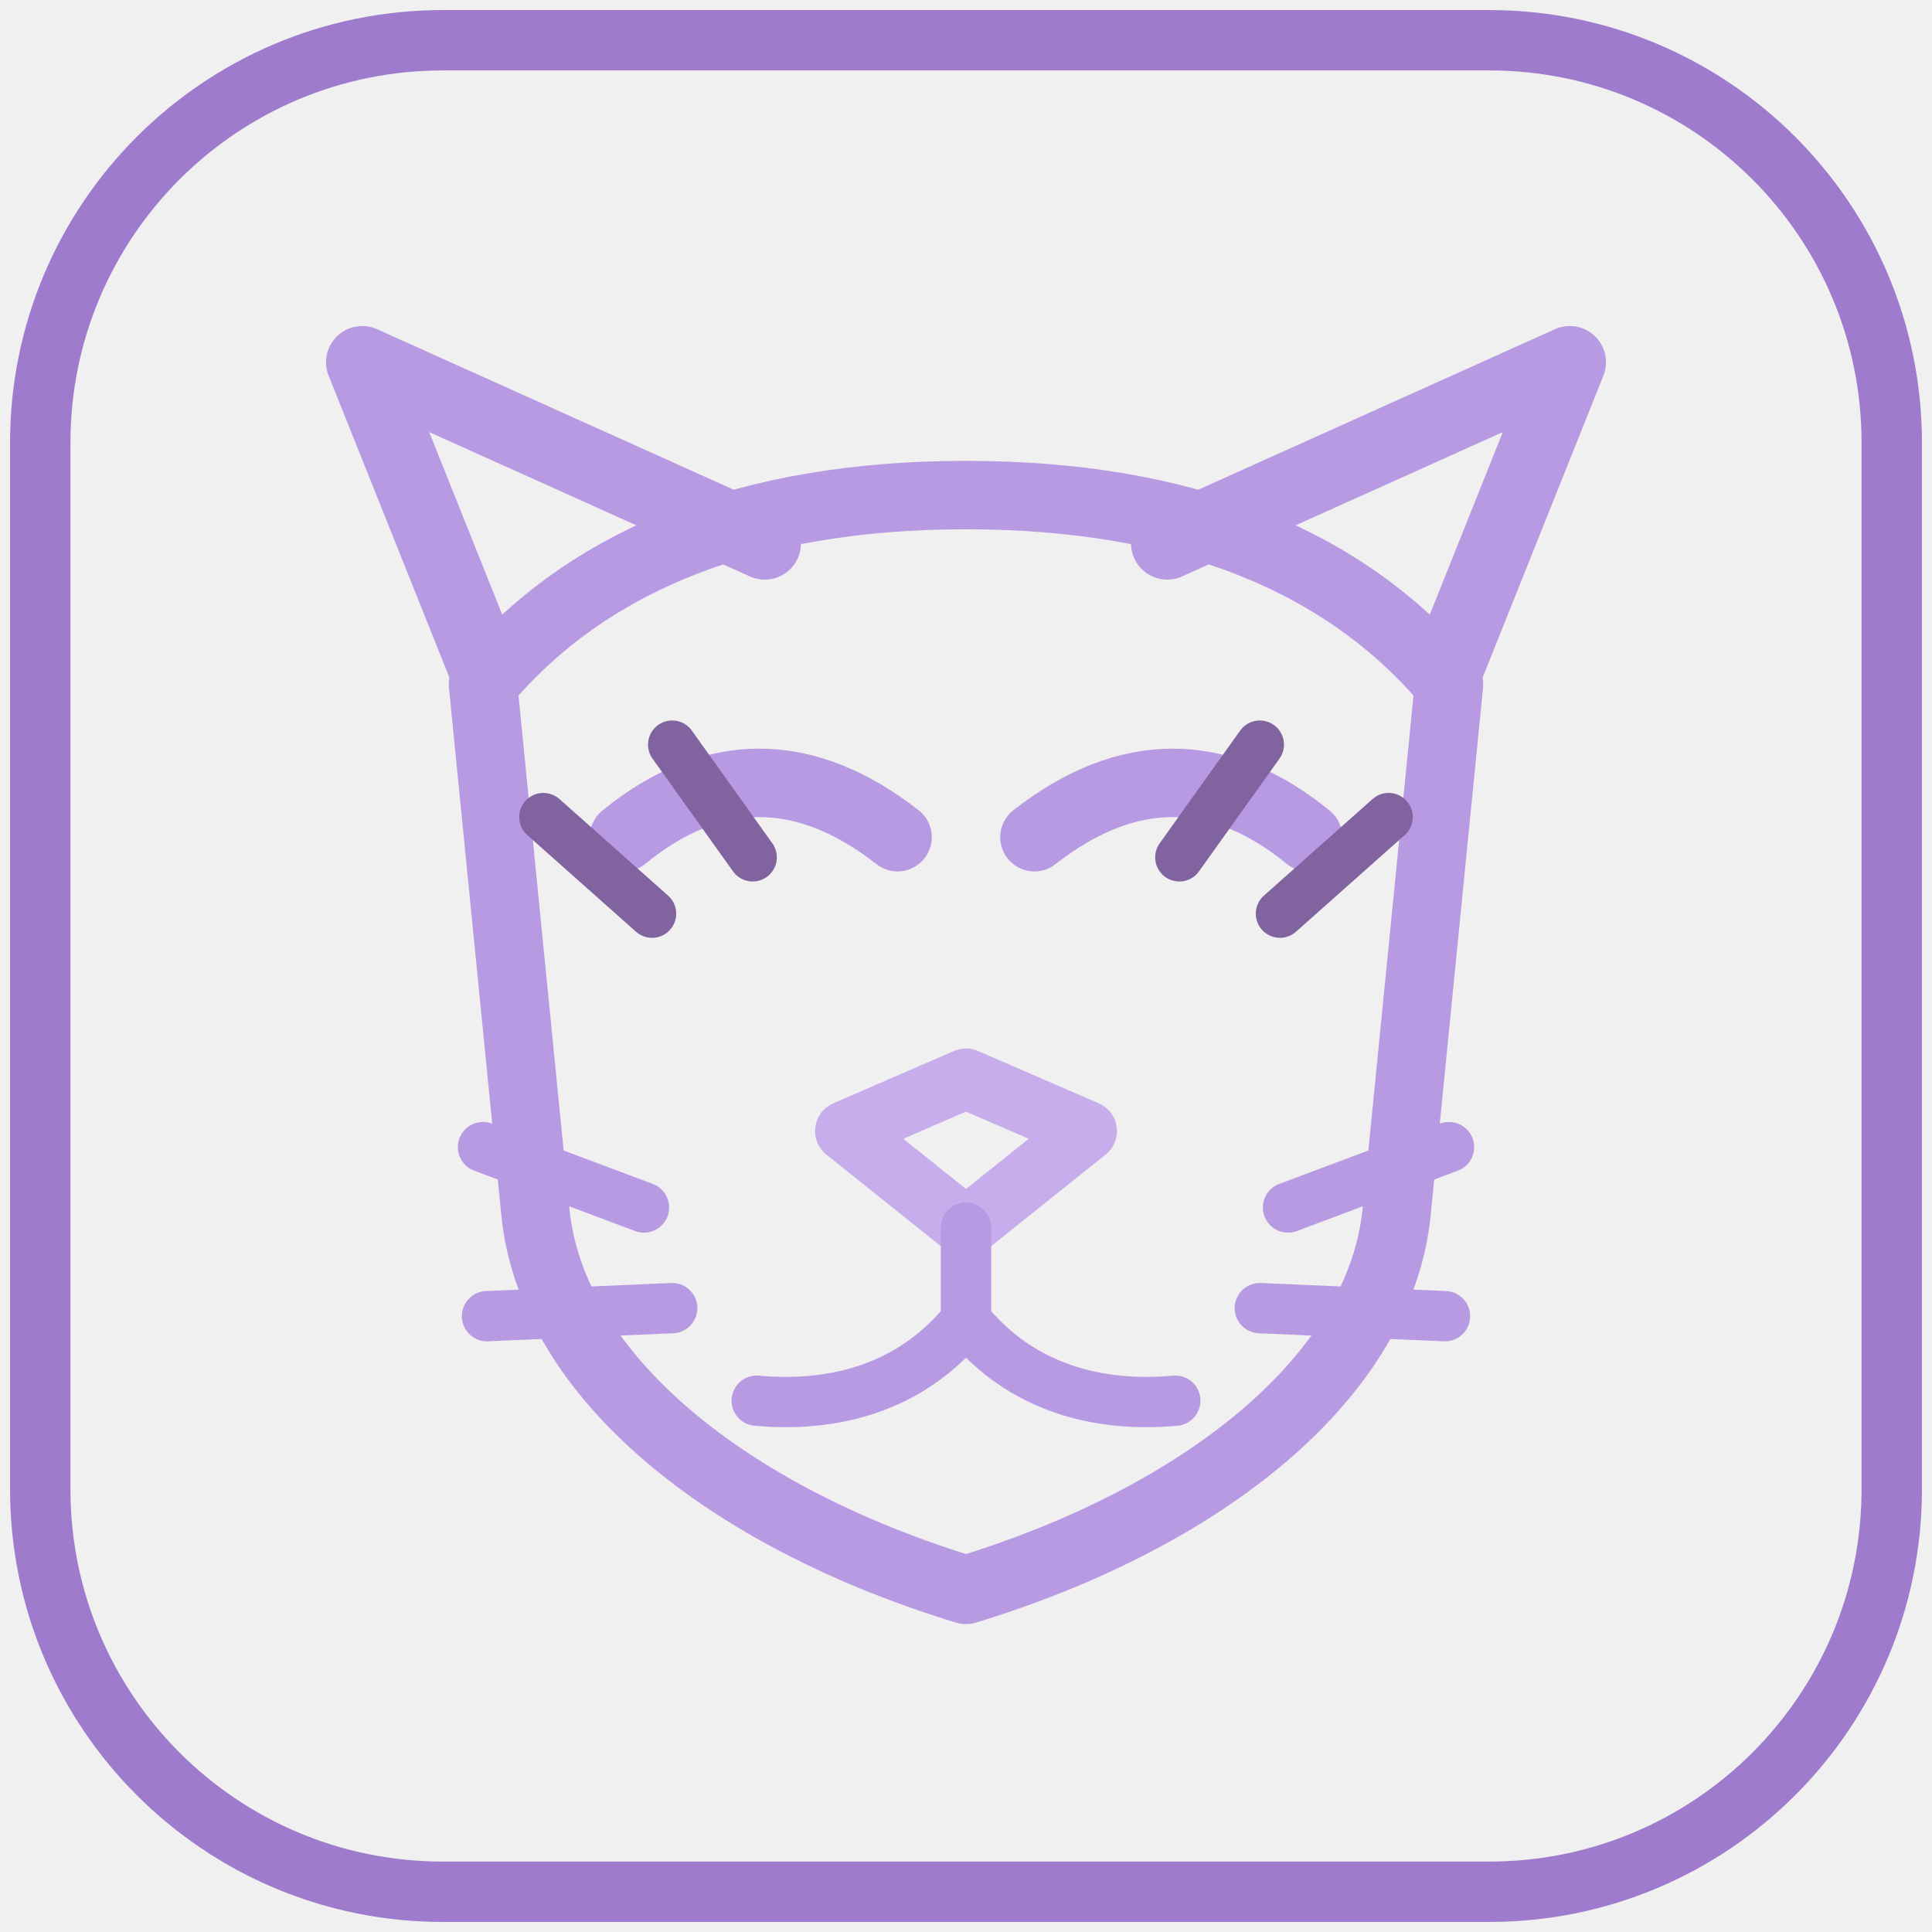
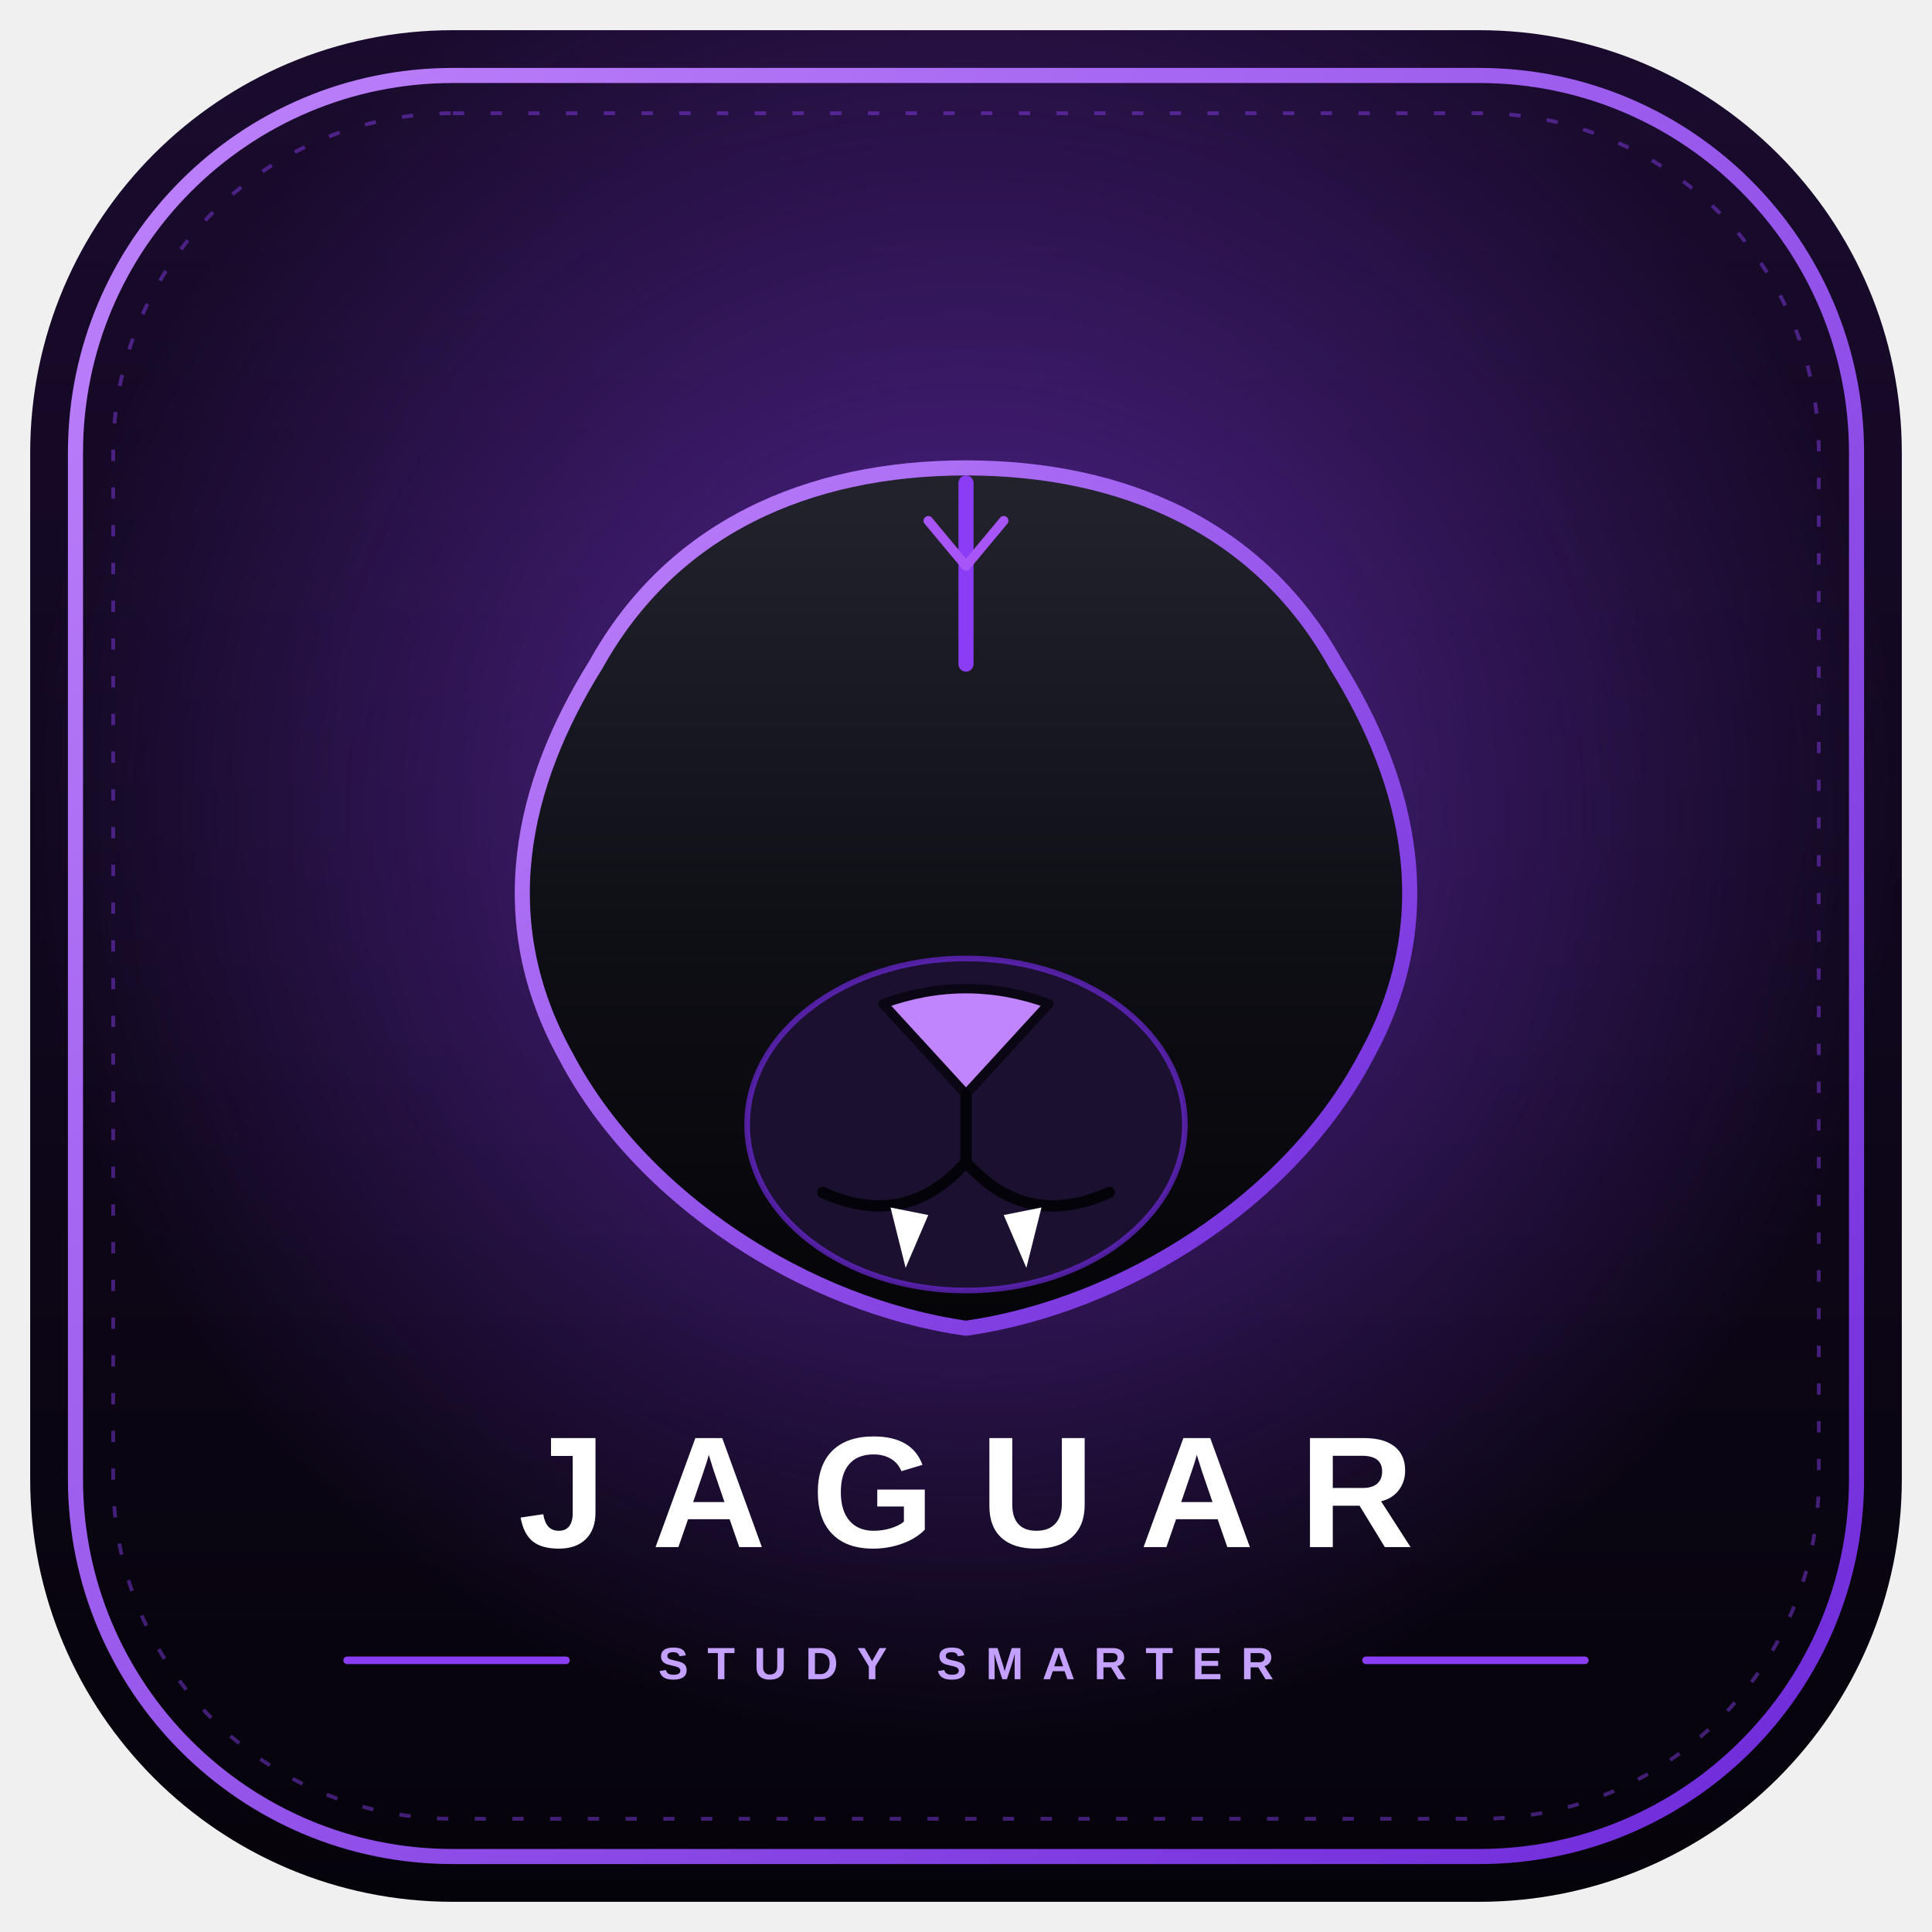
- <svg xmlns="http://www.w3.org/2000/svg" viewBox="0 0 48 48" fill="none">
-   <rect x="1" y="1" width="46" height="46" rx="10" stroke="#9E7BCC" stroke-width="1.5" />
-   <path d="M12 16.5 9 9l10 4.5M36 16.5 39 9l-10 4.5" stroke="#B89AE3" stroke-width="1.8" stroke-linecap="round" stroke-linejoin="round" />
-   <path d="M12 17c2.6-3.1 6.6-4.7 12-4.7s9.4 1.6 12 4.7l-1.3 13.1c-.4 4.1-4.8 7.6-10.7 9.4-5.9-1.8-10.3-5.3-10.7-9.4L12 17Z" stroke="#B89AE3" stroke-width="1.7" stroke-linejoin="round" />
-   <path d="M15.5 20.8c2.2-1.8 4.5-1.8 6.8 0M25.7 20.8c2.3-1.8 4.6-1.8 6.8 0" stroke="#B89AE3" stroke-width="1.7" stroke-linecap="round" />
-   <path d="m16.7 18.5 2 2.8m-5.2-1 2.7 2.4m15.1-4.2-2 2.8m5.2-1-2.7 2.4" stroke="#80639F" stroke-width="1.2" stroke-linecap="round" />
-   <path d="m21 28.1 3-1.3 3 1.3-3 2.4-3-2.4Z" stroke="#C7ADEB" stroke-width="1.5" stroke-linejoin="round" />
-   <path d="M24 30.5v2.3m0 0c-1.2 1.5-3 2.2-5.2 2m5.2-2c1.2 1.5 3 2.2 5.2 2M16 30l-4-1.5m4.7 4-4.6.2m19.9-2.7 4-1.5m-4.7 4 4.6.2" stroke="#B89AE3" stroke-width="1.25" stroke-linecap="round" />
+ <svg xmlns="http://www.w3.org/2000/svg" viewBox="0 0 512 512" width="512" height="512">
+   <defs>
+     <linearGradient id="bg" x1="0" y1="0" x2="0" y2="1">
+       <stop offset="0" stop-color="#1a0b2e" />
+       <stop offset="1" stop-color="#05030a" />
+     </linearGradient>
+     <radialGradient id="glow" cx="50%" cy="42%" r="50%">
+       <stop offset="0" stop-color="#8b3df5" stop-opacity="0.55" />
+       <stop offset="1" stop-color="#8b3df5" stop-opacity="0" />
+     </radialGradient>
+     <linearGradient id="fur" x1="0" y1="0" x2="0" y2="1">
+       <stop offset="0" stop-color="#23232e" />
+       <stop offset="0.55" stop-color="#0e0e15" />
+       <stop offset="1" stop-color="#050508" />
+     </linearGradient>
+     <linearGradient id="rim" x1="0" y1="0" x2="1" y2="1">
+       <stop offset="0" stop-color="#c084fc" />
+       <stop offset="1" stop-color="#6d28d9" />
+     </linearGradient>
+     <radialGradient id="eye" cx="50%" cy="50%" r="60%">
+       <stop offset="0" stop-color="#e9d5ff" />
+       <stop offset="0.6" stop-color="#a855f7" />
+       <stop offset="1" stop-color="#6d28d9" />
+     </radialGradient>
+     <g id="ear">
+       <path d="M168 162 C148 132 138 100 148 80 C176 84 202 104 214 134 Z" fill="url(#fur)" stroke="url(#rim)" stroke-width="3" stroke-linejoin="round" />
+       <path d="M171 142 C161 120 156 104 160 94 C177 98 193 112 202 130 Z" fill="#6d28d9" opacity="0.85" />
+     </g>
+     <g id="side">
+       <path d="M176 218 Q204 192 236 212 Q206 238 176 218 Z" fill="url(#eye)" stroke="#0b0614" stroke-width="3" stroke-linejoin="round" />
+       <ellipse cx="208" cy="214" rx="4.5" ry="11" fill="#05030a" transform="rotate(8 208 214)" />
+       <circle cx="213" cy="209" r="2.4" fill="#fff" />
+       <path d="M172 200 Q205 172 244 196" fill="none" stroke="#8b3df5" stroke-width="3.5" stroke-linecap="round" />
+       <path d="M226 138 L232 162" stroke="#8b3df5" stroke-width="4" stroke-linecap="round" />
+       <path d="M208 146 L216 168" stroke="#8b3df5" stroke-width="3" stroke-linecap="round" />
+       <path d="M190 156 L200 174" stroke="#8b3df5" stroke-width="2.5" stroke-linecap="round" opacity="0.8" />
+       <g fill="none" stroke="#a855f7" stroke-width="3" stroke-linecap="round">
+         <path d="M156 236 q8 -10 18 -4 q6 9 -2 15 q-12 3 -16 -11 z" />
+         <path d="M178 272 q9 -10 20 -3 q6 10 -3 17 q-13 3 -17 -14 z" />
+         <path d="M204 308 q8 -8 17 -2 q5 8 -2 13 q-11 3 -15 -11 z" opacity="0.85" />
+       </g>
+       <g fill="#8b3df5">
+         <circle cx="165" cy="241" r="2.8" />
+         <circle cx="188" cy="277" r="2.8" />
+         <circle cx="211" cy="311" r="2.3" />
+         <circle cx="162" cy="190" r="2.6" />
+         <circle cx="152" cy="212" r="2.2" />
+         <circle cx="236" cy="178" r="2.2" />
+       </g>
+       <path d="M148 276 L128 290 L152 292 Z" fill="#0e0e15" stroke="url(#rim)" stroke-width="2" stroke-linejoin="round" />
+       <g stroke="#e9d5ff" stroke-width="1.6" stroke-linecap="round" opacity="0.7" fill="none">
+         <path d="M222 300 Q170 292 118 304" />
+         <path d="M222 310 Q172 312 124 330" />
+       </g>
+       <g fill="#a855f7">
+         <circle cx="232" cy="296" r="2" />
+         <circle cx="244" cy="302" r="2" />
+         <circle cx="228" cy="308" r="2" />
+       </g>
+     </g>
+   </defs>
+   <rect x="8" y="8" width="496" height="496" rx="112" fill="url(#bg)" />
+   <rect x="8" y="8" width="496" height="496" rx="112" fill="url(#glow)" />
+   <rect x="20" y="20" width="472" height="472" rx="100" fill="none" stroke="url(#rim)" stroke-width="4" />
+   <rect x="30" y="30" width="452" height="452" rx="90" fill="none" stroke="#8b3df5" stroke-width="1" opacity="0.45" stroke-dasharray="3 7" />
+   <path d="M256 124 C214 124 178 140 158 176 C138 208 130 244 150 280 C170 318 214 346 256 352 C298 346 342 318 362 280 C382 244 374 208 354 176 C334 140 298 124 256 124 Z" fill="url(#fur)" stroke="url(#rim)" stroke-width="4" stroke-linejoin="round" />
+   <path d="M256 128 L256 176" stroke="#8b3df5" stroke-width="4" stroke-linecap="round" />
+   <path d="M246 138 L256 150 L266 138" fill="none" stroke="#a855f7" stroke-width="2.5" stroke-linecap="round" stroke-linejoin="round" />
+   <ellipse cx="256" cy="298" rx="58" ry="44" fill="#1b1030" />
+   <ellipse cx="256" cy="298" rx="58" ry="44" fill="none" stroke="#6d28d9" stroke-width="1.5" opacity="0.7" />
+   <path d="M234 266 Q256 258 278 266 L256 290 Z" fill="#c084fc" stroke="#0b0614" stroke-width="2.5" stroke-linejoin="round" />
+   <path d="M256 290 L256 308" stroke="#05030a" stroke-width="3" stroke-linecap="round" />
+   <path d="M256 308 Q240 326 218 316 M256 308 Q272 326 294 316" fill="none" stroke="#05030a" stroke-width="3" stroke-linecap="round" />
+   <path d="M236 320 L240 336 L246 322 Z M276 320 L272 336 L266 322 Z" fill="#fff" />
+   <text x="256" y="410" text-anchor="middle" font-family="'Montserrat','Segoe UI',Arial,sans-serif" font-size="42" font-weight="800" letter-spacing="12" fill="#ffffff">JAGUAR</text>
+   <g stroke="#8b3df5" stroke-width="2" stroke-linecap="round">
+     <path d="M92 440 H150" />
+     <path d="M362 440 H420" />
+   </g>
+   <text x="256" y="445" text-anchor="middle" font-family="'Montserrat','Segoe UI',Arial,sans-serif" font-size="12" font-weight="600" letter-spacing="5" fill="#c4a1ff">STUDY SMARTER</text>
</svg>
